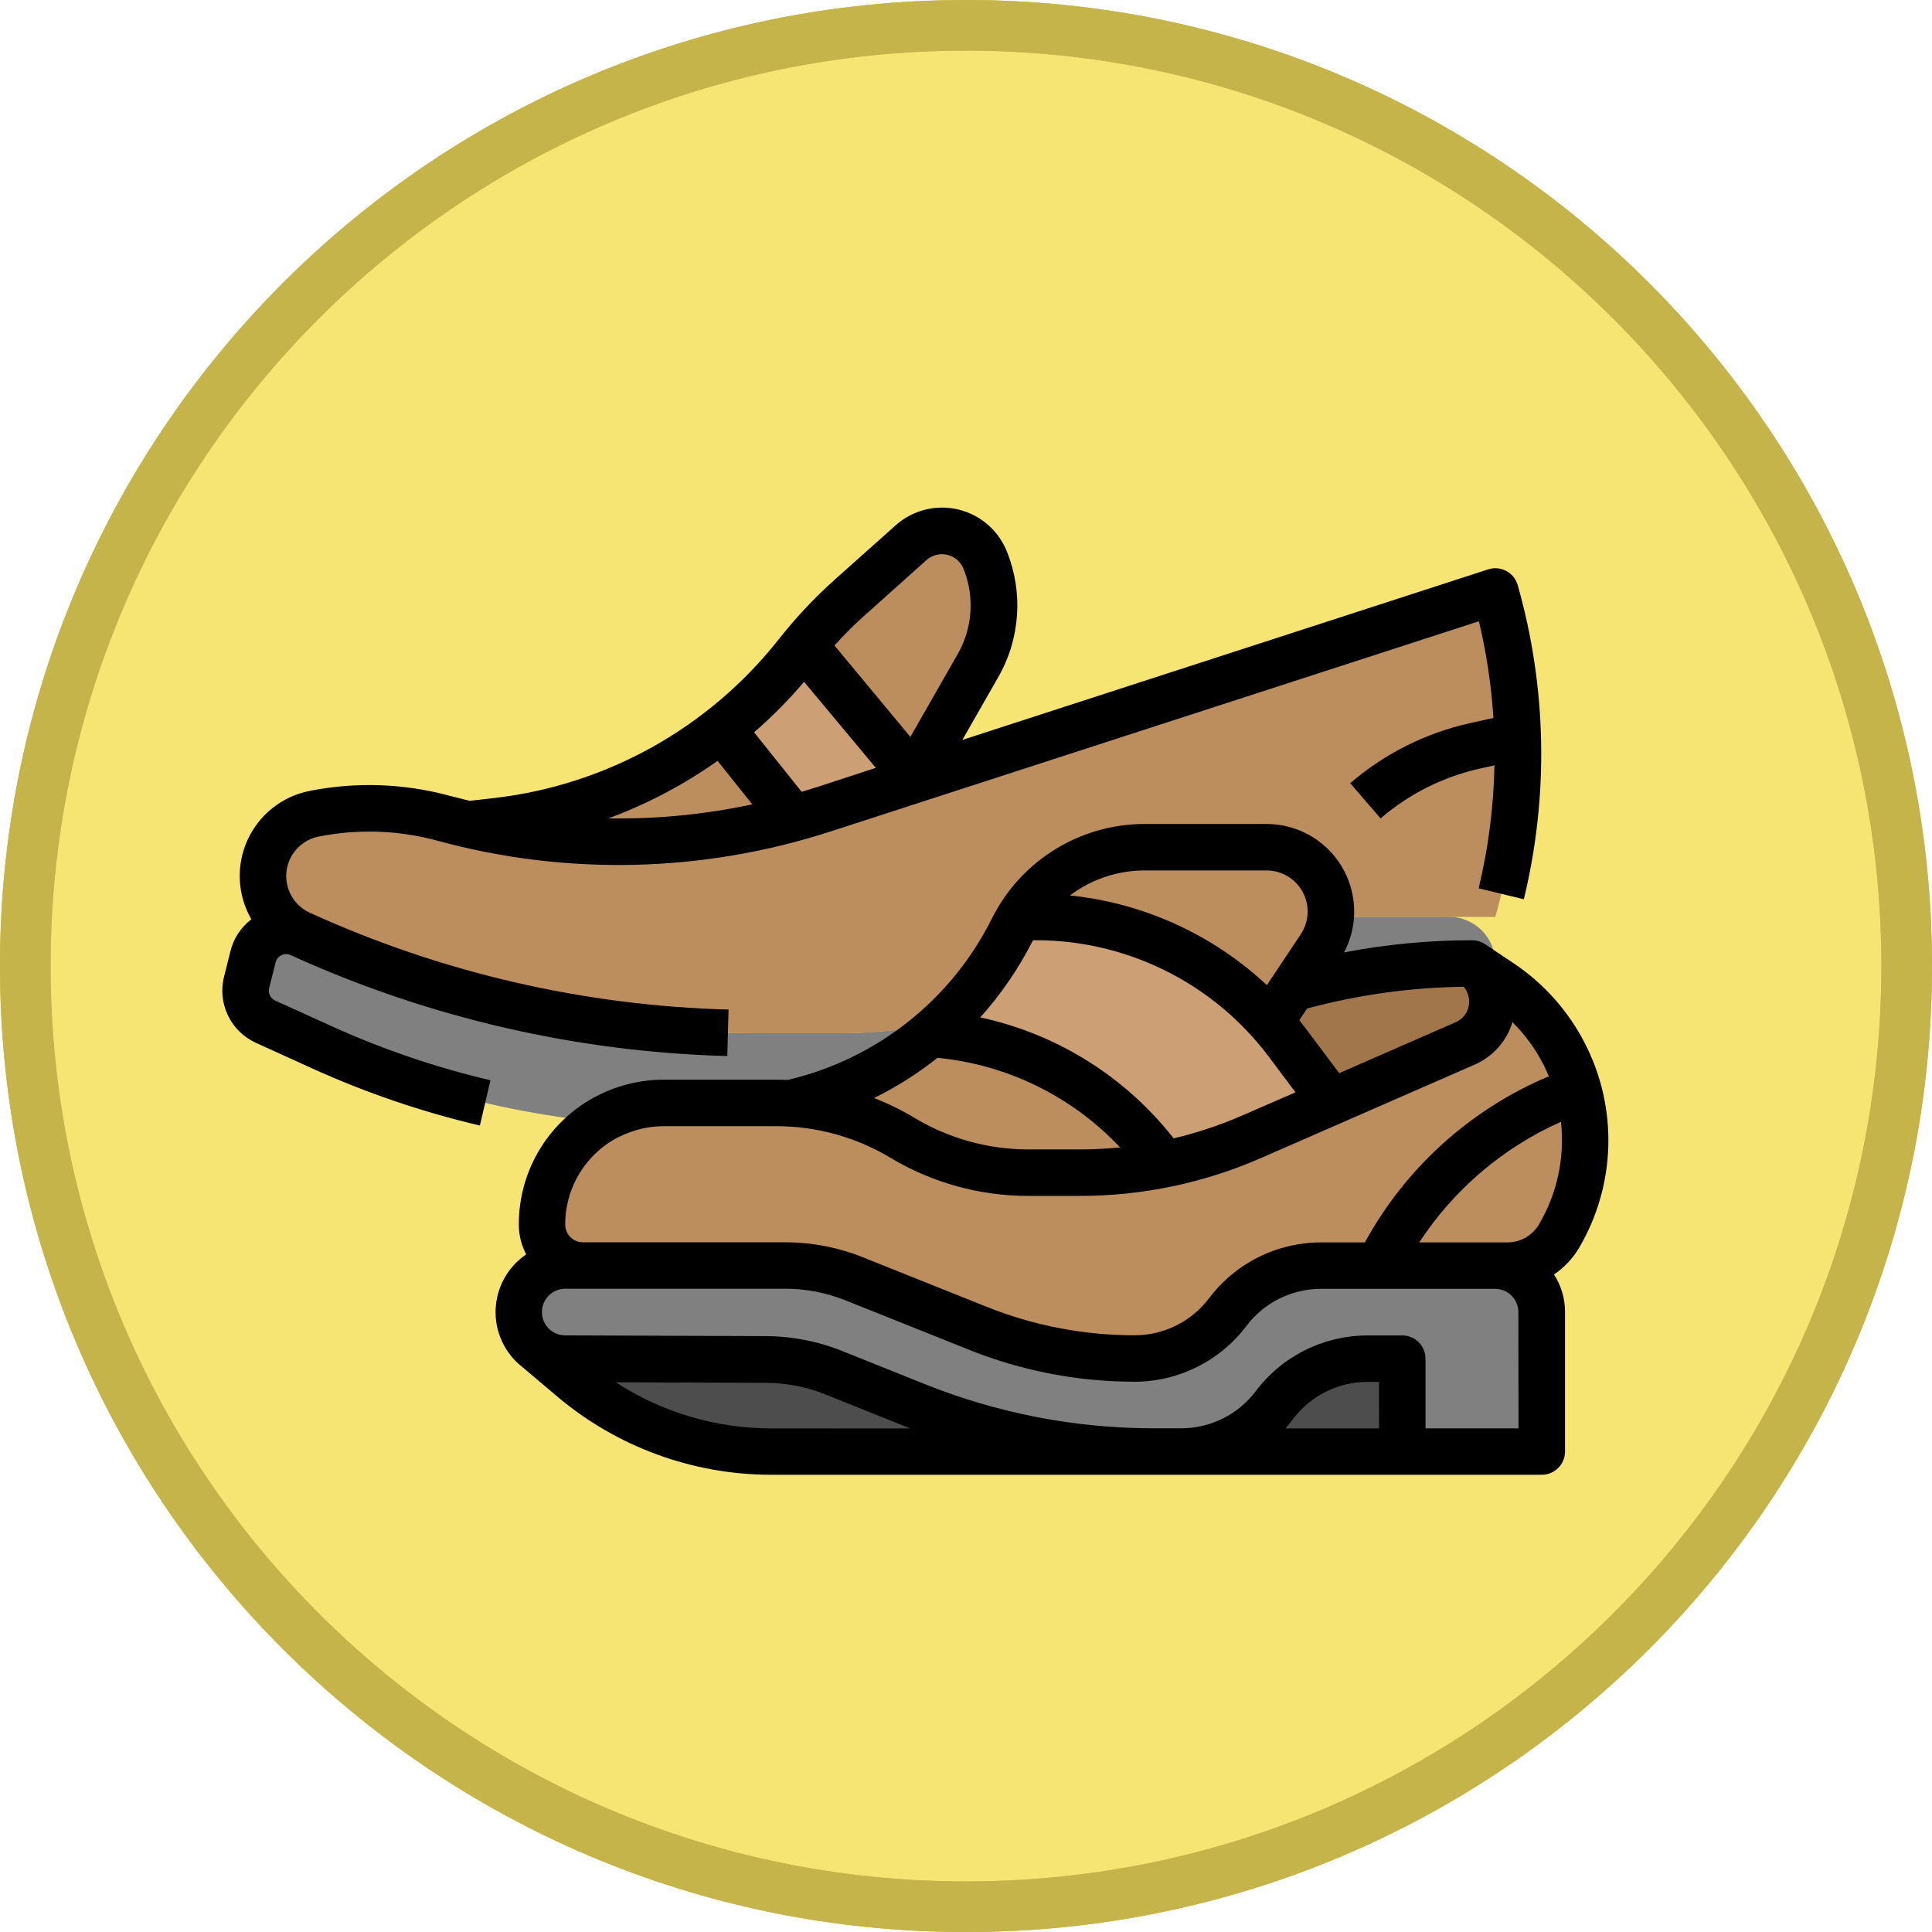
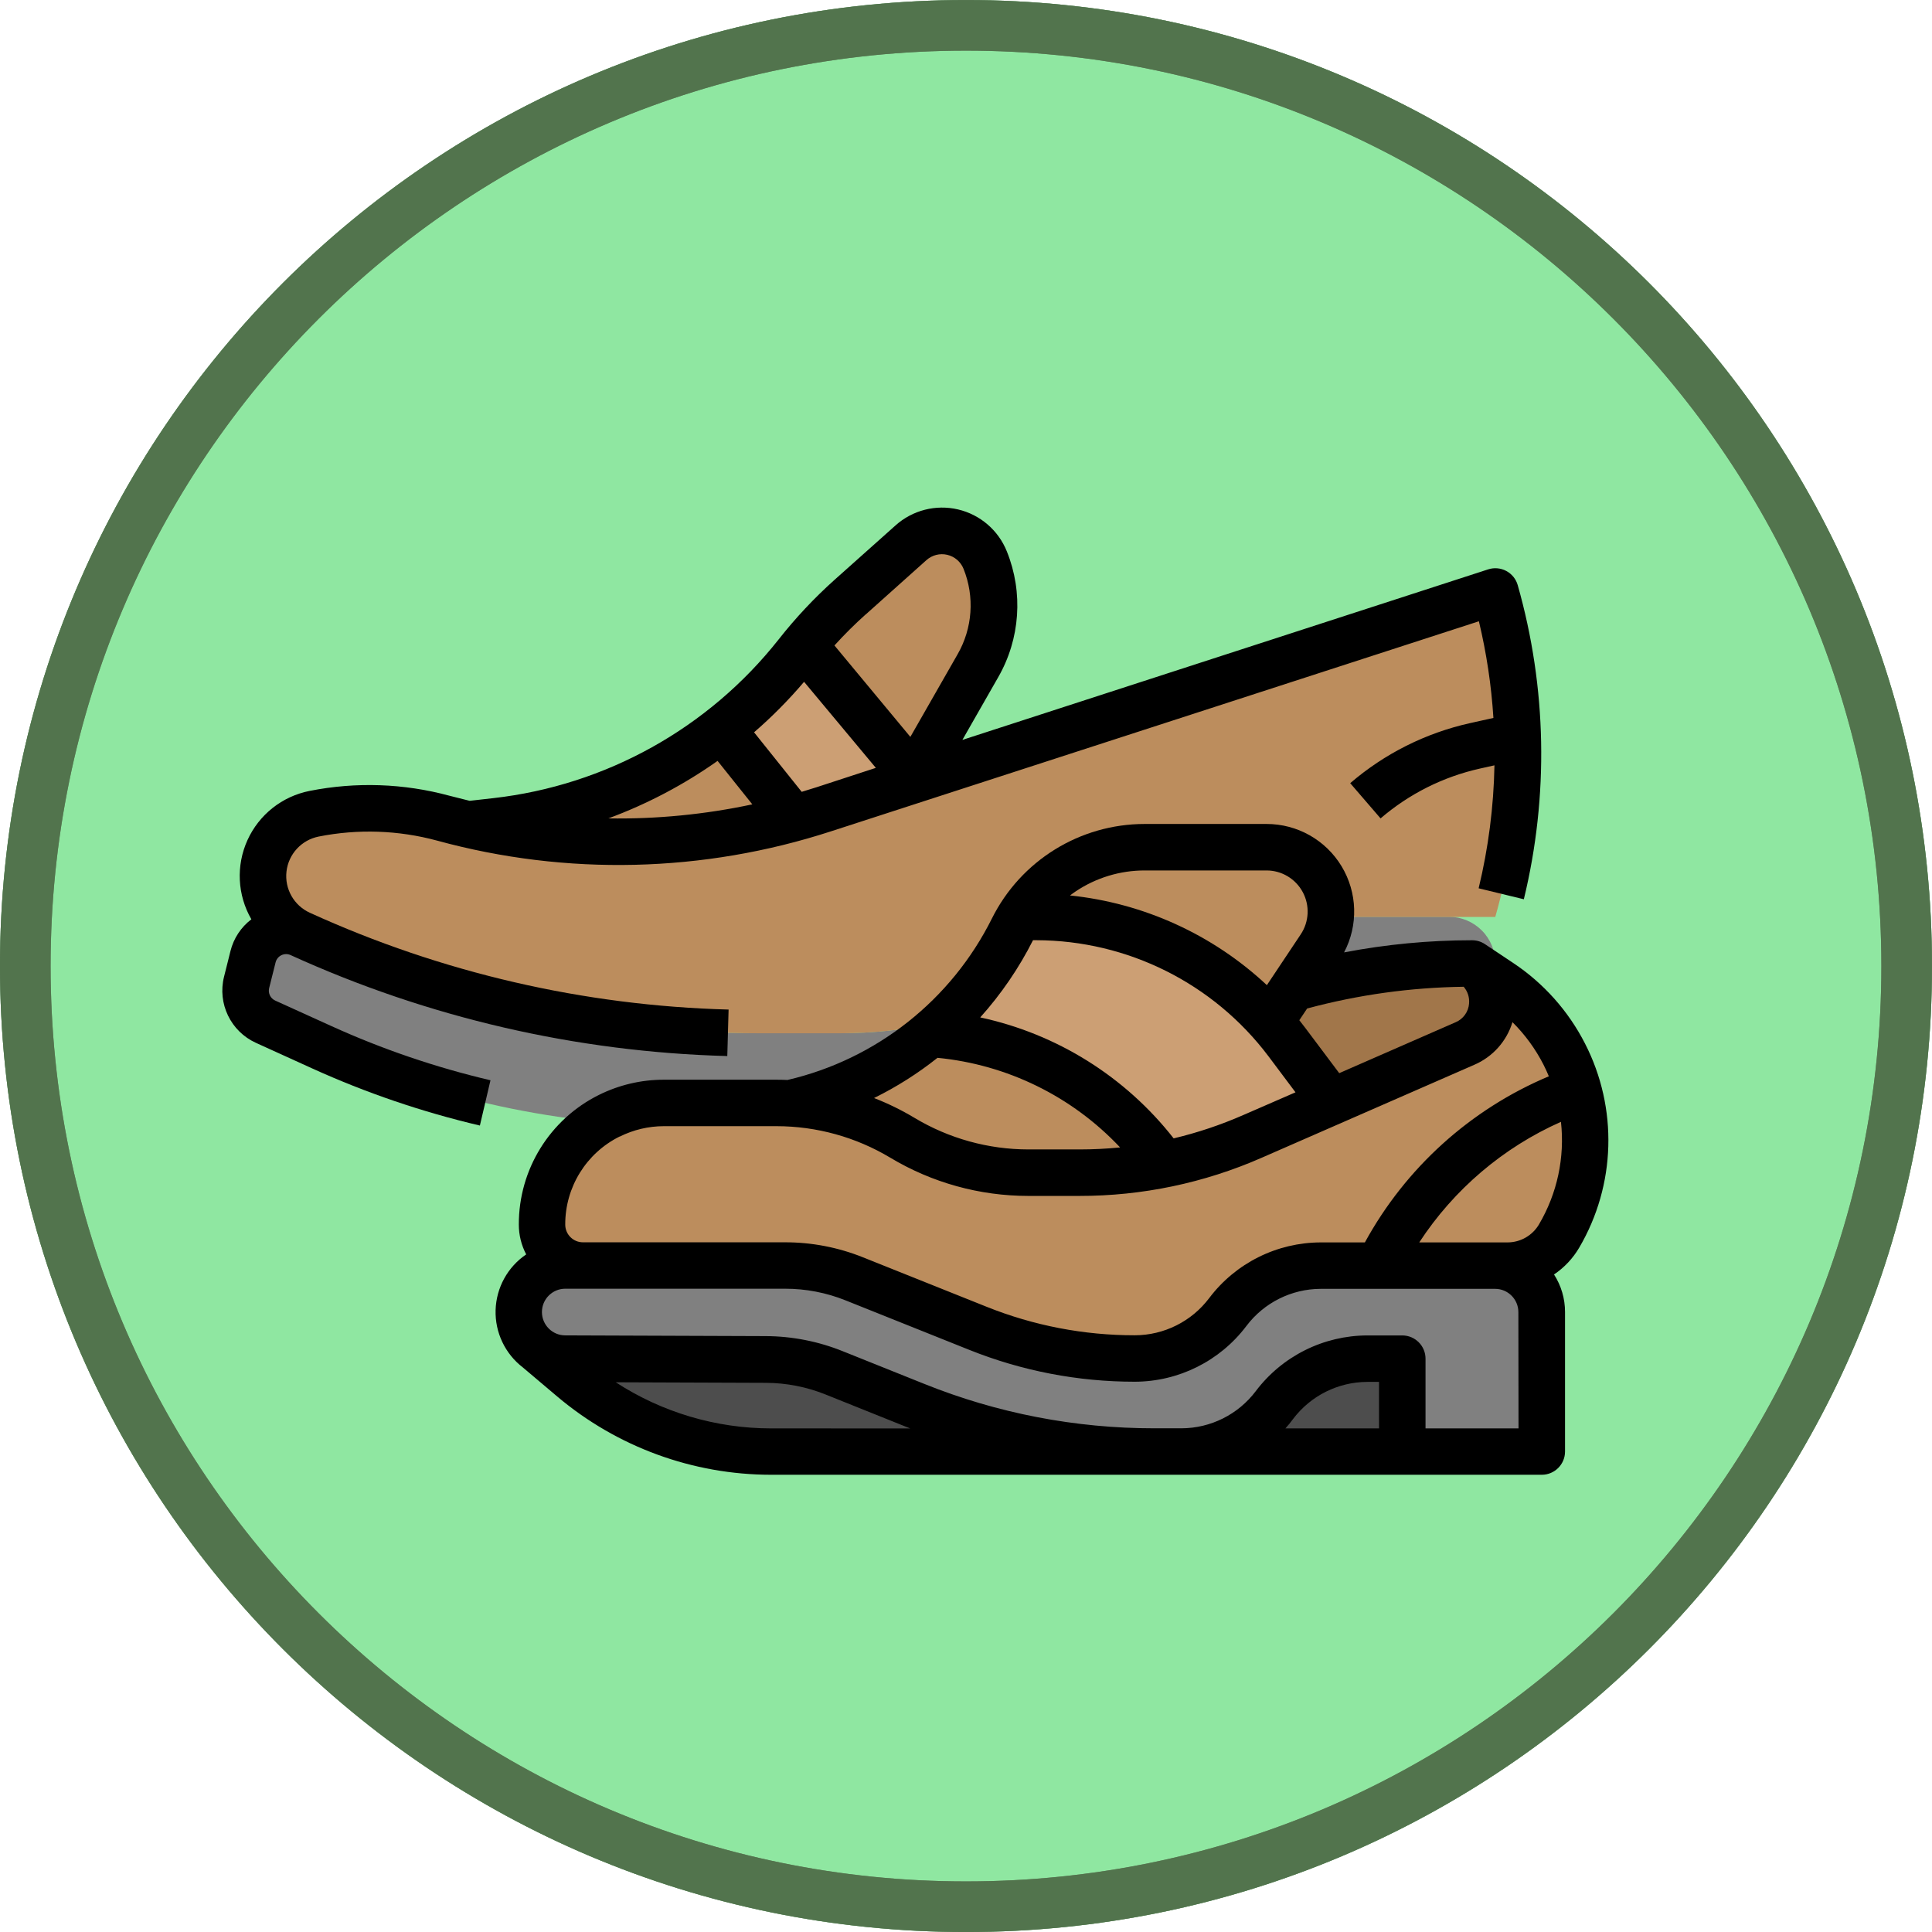
<svg xmlns="http://www.w3.org/2000/svg" width="76.345" height="76.344" viewBox="0 0 76.345 76.344">
  <g id="Grupo_1111311" data-name="Grupo 1111311" transform="translate(-1025.037 -3092.655)">
    <g id="Grupo_1098742" data-name="Grupo 1098742" transform="translate(1025.482 3093.101)">
-       <g id="Rectángulo_400898" data-name="Rectángulo 400898" transform="translate(-0.445 -0.445)" fill="#f6e15c" stroke="#c5b44a" stroke-width="2" opacity="0.859">
+       <g id="Rectángulo_400898" data-name="Rectángulo 400898" transform="translate(-0.445 -0.445)" fill="#7de391" stroke="#52744d" stroke-width="2" opacity="0.859">
        <rect width="76.345" height="76.345" rx="38.172" stroke="none" />
        <rect x="1" y="1" width="74.345" height="74.345" rx="37.172" fill="none" />
      </g>
-       <g id="Rectángulo_400907" data-name="Rectángulo 400907" transform="translate(-0.446 -0.445)" fill="none" stroke="#c5b44a" stroke-width="2">
+       <g id="Rectángulo_400907" data-name="Rectángulo 400907" transform="translate(-0.446 -0.445)" fill="none" stroke="#52744d" stroke-width="2">
        <rect width="76.345" height="76.345" rx="38.172" stroke="none" />
        <rect x="1" y="1" width="74.345" height="74.345" rx="37.172" fill="none" />
      </g>
    </g>
    <g id="Fill_out_line" data-name="Fill out line" transform="translate(1015.811 3021.561)">
      <path id="Trazado_900271" data-name="Trazado 900271" d="M75.4,233.837v6.431H62.534v-3.675a34.815,34.815,0,0,1-15.566,3.675H43.432a34.846,34.846,0,0,1-14.4-3.12l-2.221-1.009a1.347,1.347,0,0,1-.749-1.553l.255-1.017a1.344,1.344,0,0,1,1.864-.9A43.782,43.782,0,0,0,46.3,236.593h3.242a18.02,18.02,0,0,0,1.881-.1,18.236,18.236,0,0,0,6.982-2.2,18.245,18.245,0,0,1,8.863-2.3h6.3A1.837,1.837,0,0,1,75.4,233.837Z" transform="translate(-7.083 -124.671)" fill="gray" />
      <path id="Trazado_900272" data-name="Trazado 900272" d="M123.363,102.1a4.817,4.817,0,0,1-.634,2.389l-1.747,3.057-.775,1.356-3.675,6.431-6.431-2.756-7.511-1.818,1.1-.124q.734-.081,1.454-.223a17.582,17.582,0,0,0,10.434-6.391c.091-.115.183-.23.278-.342a17.374,17.374,0,0,1,1.831-1.9l2.4-2.149a1.837,1.837,0,0,1,2.931.687A4.817,4.817,0,0,1,123.363,102.1Z" transform="translate(-74.862 -7.083)" fill="#bc8d5d" />
      <path id="Trazado_900273" data-name="Trazado 900273" d="M202.049,149.255l-5.512.919-1.608-2.01-5.069-6.337a17.626,17.626,0,0,0,2.965-2.965c.091-.115.183-.23.278-.342l4.352,5.223Z" transform="translate(-152.11 -41.926)" fill="#cc9f74" />
      <path id="Trazado_900274" data-name="Trazado 900274" d="M81.59,126.431c0,.077,0,.154,0,.231a23.375,23.375,0,0,1-.9,6.2H72.557c-.323,0-.644.008-.966.026a18.231,18.231,0,0,0-7.9,2.27,18.216,18.216,0,0,1-6.982,2.2,18.008,18.008,0,0,1-1.881.1H51.589a43.784,43.784,0,0,1-18.119-3.925,2.51,2.51,0,0,1,.547-4.747,11.135,11.135,0,0,1,5.109.176,26.318,26.318,0,0,0,15.038-.356L80.69,120a23.347,23.347,0,0,1,.843,4.792Q81.59,125.61,81.59,126.431Z" transform="translate(-12.377 -25.533)" fill="#bc8d5d" />
      <rect id="Rectángulo_404512" data-name="Rectángulo 404512" width="8.268" height="3.675" transform="translate(56.37 124.784)" fill="#4d4d4d" />
      <path id="Trazado_900275" data-name="Trazado 900275" d="M149.674,384.973H135.757a12.175,12.175,0,0,1-7.86-2.877l-1.358-1.148h23.595Z" transform="translate(-96.06 -256.514)" fill="#4d4d4d" />
      <path id="Trazado_900276" data-name="Trazado 900276" d="M341.78,248h0a25.974,25.974,0,0,0-10.549,2.239L328,251.675l7.35,2.756,8.268-.919.115-.461A4.7,4.7,0,0,0,341.78,248Z" transform="translate(-274.386 -138.833)" fill="#a1764a" />
      <path id="Trazado_900277" data-name="Trazado 900277" d="M199.561,210.545a2.526,2.526,0,0,1-.427,1.408l-1.966,2.949-2.94,4.409-1.034,1.551H180.446a12.164,12.164,0,0,1-5.433-1.282l-1.382-.691,3.8-.622a13.054,13.054,0,0,0,9.564-7.044q.119-.239.261-.466A5.83,5.83,0,0,1,192.2,208h4.815a2.543,2.543,0,0,1,2.542,2.544Z" transform="translate(-137.743 -103.427)" fill="#bc8d5d" />
      <path id="Trazado_900278" data-name="Trazado 900278" d="M169.214,254.99a7.493,7.493,0,0,1-1.027,3.787,2.359,2.359,0,0,1-2.035,1.166h-7.376a4.594,4.594,0,0,0-3.675,1.837,4.59,4.59,0,0,1-3.675,1.837,16.67,16.67,0,0,1-6.2-1.194l-4.887-1.954a7.332,7.332,0,0,0-2.73-.526H129.62a1.621,1.621,0,0,1-1.62-1.62,4.81,4.81,0,0,1,2.66-4.3,4.733,4.733,0,0,1,1.046-.379,4.817,4.817,0,0,1,1.1-.129h4.454a9.671,9.671,0,0,1,4.974,1.378,9.687,9.687,0,0,0,4.976,1.379h2.023a17.057,17.057,0,0,0,6.834-1.429l8.4-3.674a1.81,1.81,0,0,0,.279-3.165l1.128.752a7.5,7.5,0,0,1,2.518,2.828q.138.269.251.547A7.507,7.507,0,0,1,169.214,254.99Z" transform="translate(-97.354 -138.833)" fill="#bc8d5d" />
      <path id="Trazado_900279" data-name="Trazado 900279" d="M277.352,239.35l-6.431,2.756a12.374,12.374,0,0,0-9.481-5.485,13.056,13.056,0,0,0,3.276-4.155q.119-.239.261-.466h.673a12.38,12.38,0,0,1,9.244,4.145q.345.388.659.806Z" transform="translate(-215.47 -124.671)" fill="#cc9f74" />
      <path id="Trazado_900280" data-name="Trazado 900280" d="M120,353.841h0a1.841,1.841,0,0,0,1.834,1.841l7.923.029a7.35,7.35,0,0,1,2.712.529l3.2,1.284a25.342,25.342,0,0,0,9.445,1.826h1.072a4.593,4.593,0,0,0,3.675-1.837h0a4.594,4.594,0,0,1,3.675-1.837h1.378v3.675h5.512v-5.512A1.837,1.837,0,0,0,158.585,352h-6.89a4.593,4.593,0,0,0-3.675,1.837h0a4.593,4.593,0,0,1-3.675,1.837h0a16.7,16.7,0,0,1-6.2-1.194l-4.887-1.955a7.349,7.349,0,0,0-2.73-.526h-8.687A1.841,1.841,0,0,0,120,353.841Z" transform="translate(-90.272 -230.89)" fill="gray" />
      <path id="Trazado_900281" data-name="Trazado 900281" d="M20.1,110.632a.428.428,0,0,1-.238-.493l.255-1.018a.428.428,0,0,1,.592-.286,44.468,44.468,0,0,0,17.257,3.99l.051-1.837a42.639,42.639,0,0,1-16.548-3.826,1.592,1.592,0,0,1,.347-3.01,10.258,10.258,0,0,1,4.687.161,27.157,27.157,0,0,0,15.563-.369l25.6-8.3a22.5,22.5,0,0,1,.574,3.82l-.932.207a10.883,10.883,0,0,0-4.727,2.371l1.2,1.392a9.04,9.04,0,0,1,3.926-1.969l.574-.128a22.478,22.478,0,0,1-.625,4.859l1.786.433A24.372,24.372,0,0,0,69.2,94.215a.919.919,0,0,0-1.167-.622l-20.777,6.739,1.413-2.473a5.7,5.7,0,0,0,.345-4.972,2.756,2.756,0,0,0-4.4-1.031L42.211,94a18.552,18.552,0,0,0-2.218,2.364,16.771,16.771,0,0,1-11.268,6.269l-.94.106q-.4-.1-.795-.2a12.107,12.107,0,0,0-5.531-.191,3.424,3.424,0,0,0-2.3,5.073,2.258,2.258,0,0,0-.825,1.252l-.255,1.018a2.265,2.265,0,0,0,1.26,2.612l2.22,1.009a35.812,35.812,0,0,0,6.63,2.259l.419-1.789a33.969,33.969,0,0,1-6.289-2.143ZM43.436,95.375l2.4-2.148a.919.919,0,0,1,1.465.344,3.873,3.873,0,0,1-.235,3.378L45.2,100.213,42.2,96.6a16.7,16.7,0,0,1,1.238-1.23ZM41,98.037l2.836,3.4L41.5,102.2c-.2.064-.4.125-.594.184l-1.882-2.352A18.359,18.359,0,0,0,41,98.037Zm-3.419,3.124,1.374,1.718a25.289,25.289,0,0,1-5.69.555A18.729,18.729,0,0,0,37.581,101.162Z" transform="translate(0)" />
      <path id="Trazado_900282" data-name="Trazado 900282" d="M155.049,208.674a8.433,8.433,0,0,0-2.827-3.175l-1.125-.75,0,0a.914.914,0,0,0-.51-.154h-.009a26.888,26.888,0,0,0-5.048.48A3.461,3.461,0,0,0,142.466,200h-4.815a6.747,6.747,0,0,0-6.035,3.73,12.087,12.087,0,0,1-8.08,6.386c-.145-.006-.289-.01-.434-.01h-4.454a5.758,5.758,0,0,0-2.562.6,5.7,5.7,0,0,0-3.167,5.124,2.523,2.523,0,0,0,.291,1.179,2.755,2.755,0,0,0-.133,4.466h0l1.358,1.148a13.11,13.11,0,0,0,8.453,3.094h30.454a.919.919,0,0,0,.919-.919v-5.512a2.739,2.739,0,0,0-.435-1.484,3.269,3.269,0,0,0,.993-1.056A8.378,8.378,0,0,0,155.049,208.674Zm-4.58-1.578a.874.874,0,0,1-.531.739l-4.6,2.012-1.33-1.773q-.121-.162-.247-.319l.309-.463a25.053,25.053,0,0,1,6.186-.859.885.885,0,0,1,.212.663Zm-12.818-5.259h4.815a1.624,1.624,0,0,1,1.351,2.525l-1.338,2.007a13.4,13.4,0,0,0-7.78-3.544c.075-.056.15-.111.228-.163a4.894,4.894,0,0,1,2.723-.825Zm-4.413,2.756h.134a11.515,11.515,0,0,1,9.168,4.584l1.07,1.427-2.068.9a16.144,16.144,0,0,1-2.747.92,13.238,13.238,0,0,0-7.643-4.78A14.028,14.028,0,0,0,133.238,204.593Zm-3.775,4.648a11.411,11.411,0,0,1,7.216,3.541q-.8.079-1.6.079h-2.023a8.753,8.753,0,0,1-4.5-1.247,10.581,10.581,0,0,0-1.6-.784,13.88,13.88,0,0,0,2.509-1.59Zm-12.555,3.112a3.912,3.912,0,0,1,1.74-.411H123.1a8.753,8.753,0,0,1,4.5,1.247,10.591,10.591,0,0,0,5.448,1.509h2.023a17.864,17.864,0,0,0,7.2-1.507l8.4-3.673a2.688,2.688,0,0,0,1.513-1.686,6.588,6.588,0,0,1,1.225,1.677c.078.152.147.307.212.462a14.835,14.835,0,0,0-7.269,6.564h-1.742a5.538,5.538,0,0,0-4.41,2.2,3.692,3.692,0,0,1-2.94,1.47,15.709,15.709,0,0,1-5.86-1.128l-4.887-1.955a8.232,8.232,0,0,0-3.071-.591h-7.989a.7.7,0,0,1-.7-.7,3.871,3.871,0,0,1,2.151-3.481Zm5.98,11.532a11.272,11.272,0,0,1-6.139-1.823l5.924.022a6.4,6.4,0,0,1,2.373.463l3.2,1.284.141.055Zm24.023,0h-3.7c.106-.118.209-.24.3-.368a3.692,3.692,0,0,1,2.94-1.47h.459Zm5.512,0h-3.675V221.13a.919.919,0,0,0-.919-.919h-1.378a5.539,5.539,0,0,0-4.41,2.2,3.692,3.692,0,0,1-2.94,1.47h-1.073a24.315,24.315,0,0,1-9.1-1.76l-3.2-1.283a8.231,8.231,0,0,0-3.051-.6l-7.923-.029a.922.922,0,1,1,0-1.844h8.687a6.4,6.4,0,0,1,2.388.46l4.887,1.955a17.539,17.539,0,0,0,6.542,1.26,5.538,5.538,0,0,0,4.41-2.2,3.692,3.692,0,0,1,2.94-1.47h6.89a.92.92,0,0,1,.919.919Zm.809-8.062a1.445,1.445,0,0,1-1.242.712H148.5a13,13,0,0,1,5.6-4.765A6.551,6.551,0,0,1,153.231,215.824Z" transform="translate(-83.191 -96.346)" />
    </g>
  </g>
</svg>
